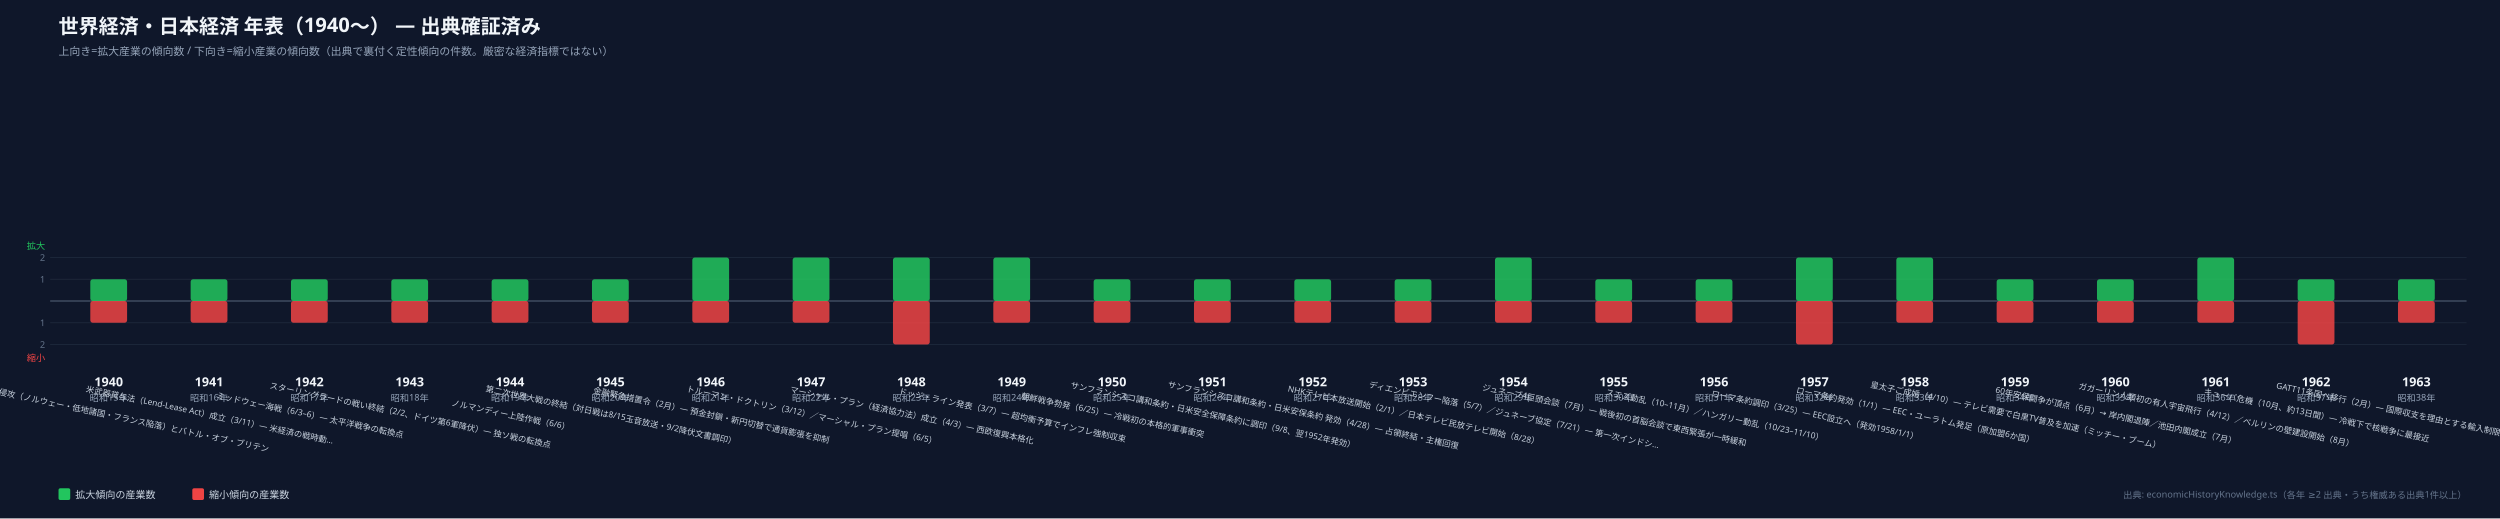
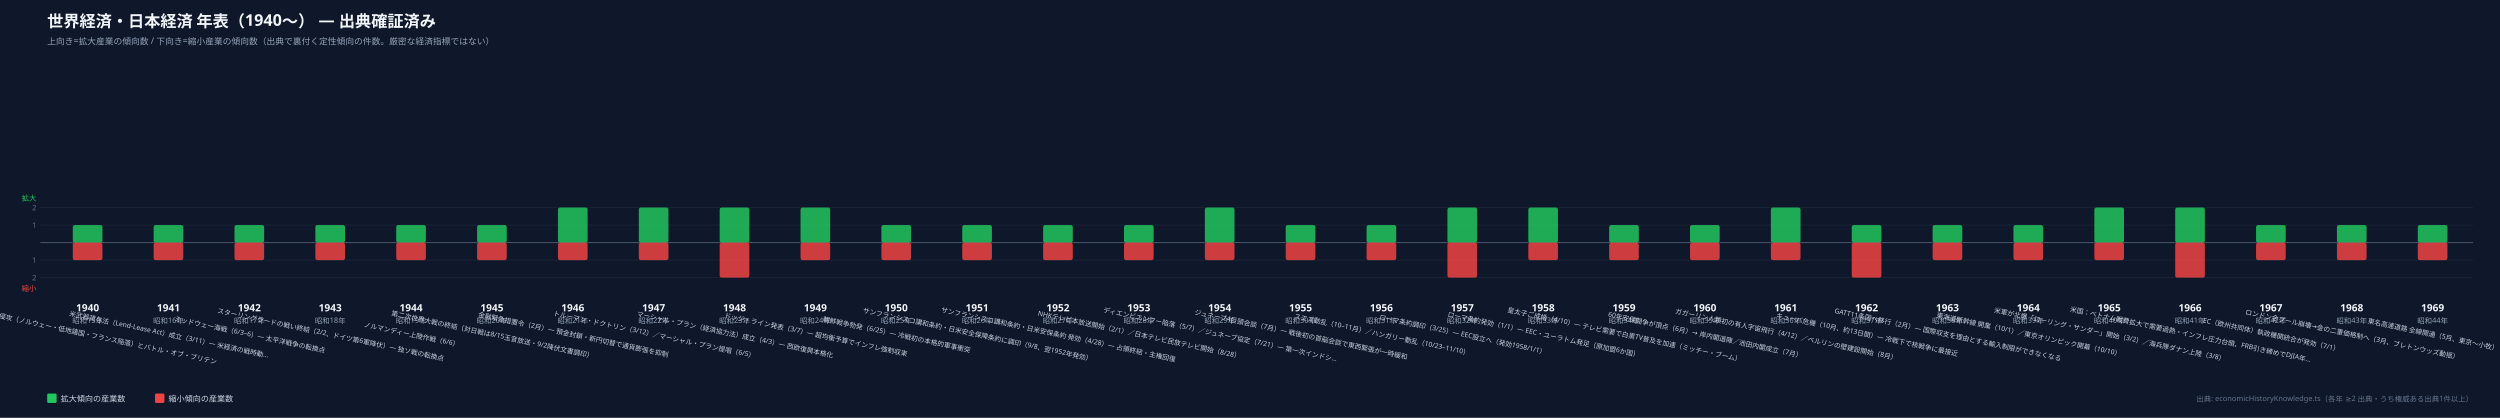
- <svg xmlns="http://www.w3.org/2000/svg" width="2990" height="620" viewBox="0 0 2990 620" font-family="'Hiragino Sans','Noto Sans JP',sans-serif">
-   <rect width="2990" height="620" fill="#0f172a" />
+ <svg xmlns="http://www.w3.org/2000/svg" width="3710" height="620" viewBox="0 0 3710 620" font-family="'Hiragino Sans','Noto Sans JP',sans-serif">
+   <rect width="3710" height="620" fill="#0f172a" />
  <text x="70" y="40" fill="#f1f5f9" font-size="24" font-weight="700">世界経済・日本経済 年表（1940〜） — 出典確証済み</text>
  <text x="70" y="66" fill="#94a3b8" font-size="13">上向き=拡大産業の傾向数 / 下向き=縮小産業の傾向数（出典で裏付く定性傾向の件数。厳密な経済指標ではない）</text>
-   <line x1="60" y1="360" x2="2950" y2="360" stroke="#475569" stroke-width="1.5" />
-   <line x1="60" y1="334" x2="2950" y2="334" stroke="#1e293b" stroke-width="1" />
-   <line x1="60" y1="386" x2="2950" y2="386" stroke="#1e293b" stroke-width="1" />
+   <line x1="60" y1="360" x2="3670" y2="360" stroke="#475569" stroke-width="1.5" />
+   <line x1="60" y1="334" x2="3670" y2="334" stroke="#1e293b" stroke-width="1" />
+   <line x1="60" y1="386" x2="3670" y2="386" stroke="#1e293b" stroke-width="1" />
  <text x="54" y="338" fill="#64748b" font-size="11" text-anchor="end">1</text>
  <text x="54" y="390" fill="#64748b" font-size="11" text-anchor="end">1</text>
-   <line x1="60" y1="308" x2="2950" y2="308" stroke="#1e293b" stroke-width="1" />
-   <line x1="60" y1="412" x2="2950" y2="412" stroke="#1e293b" stroke-width="1" />
+   <line x1="60" y1="308" x2="3670" y2="308" stroke="#1e293b" stroke-width="1" />
+   <line x1="60" y1="412" x2="3670" y2="412" stroke="#1e293b" stroke-width="1" />
  <text x="54" y="312" fill="#64748b" font-size="11" text-anchor="end">2</text>
  <text x="54" y="416" fill="#64748b" font-size="11" text-anchor="end">2</text>
  <text x="54" y="298" fill="#22c55e" font-size="11" text-anchor="end">拡大</text>
  <text x="54" y="432" fill="#ef4444" font-size="11" text-anchor="end">縮小</text>
  <rect x="108" y="334" width="44" height="26" rx="3" fill="#22c55e" opacity="0.85" />
  <rect x="108" y="360" width="44" height="26" rx="3" fill="#ef4444" opacity="0.85" />
  <text x="130" y="462" fill="#f1f5f9" font-size="15" font-weight="700" text-anchor="middle">1940</text>
  <text x="130" y="480" fill="#94a3b8" font-size="11" text-anchor="middle">昭和15年</text>
  <text x="130" y="500" fill="#cbd5e1" font-size="10" text-anchor="middle" transform="rotate(12 130 500)">ドイツの西欧侵攻（ノルウェー・低地諸国・フランス陥落）とバトル・オブ・ブリテン</text>
  <rect x="228" y="334" width="44" height="26" rx="3" fill="#22c55e" opacity="0.85" />
  <rect x="228" y="360" width="44" height="26" rx="3" fill="#ef4444" opacity="0.85" />
  <text x="250" y="462" fill="#f1f5f9" font-size="15" font-weight="700" text-anchor="middle">1941</text>
  <text x="250" y="480" fill="#94a3b8" font-size="11" text-anchor="middle">昭和16年</text>
  <text x="250" y="500" fill="#cbd5e1" font-size="10" text-anchor="middle" transform="rotate(12 250 500)">米武器貸与法（Lend-Lease Act）成立（3/11）— 米経済の戦時動…</text>
  <rect x="348" y="334" width="44" height="26" rx="3" fill="#22c55e" opacity="0.85" />
  <rect x="348" y="360" width="44" height="26" rx="3" fill="#ef4444" opacity="0.85" />
  <text x="370" y="462" fill="#f1f5f9" font-size="15" font-weight="700" text-anchor="middle">1942</text>
  <text x="370" y="480" fill="#94a3b8" font-size="11" text-anchor="middle">昭和17年</text>
  <text x="370" y="500" fill="#cbd5e1" font-size="10" text-anchor="middle" transform="rotate(12 370 500)">ミッドウェー海戦（6/3–6）— 太平洋戦争の転換点</text>
  <rect x="468" y="334" width="44" height="26" rx="3" fill="#22c55e" opacity="0.85" />
  <rect x="468" y="360" width="44" height="26" rx="3" fill="#ef4444" opacity="0.85" />
  <text x="490" y="462" fill="#f1f5f9" font-size="15" font-weight="700" text-anchor="middle">1943</text>
  <text x="490" y="480" fill="#94a3b8" font-size="11" text-anchor="middle">昭和18年</text>
  <text x="490" y="500" fill="#cbd5e1" font-size="10" text-anchor="middle" transform="rotate(12 490 500)">スターリングラードの戦い終結（2/2、ドイツ第6軍降伏）— 独ソ戦の転換点</text>
  <rect x="588" y="334" width="44" height="26" rx="3" fill="#22c55e" opacity="0.85" />
  <rect x="588" y="360" width="44" height="26" rx="3" fill="#ef4444" opacity="0.85" />
  <text x="610" y="462" fill="#f1f5f9" font-size="15" font-weight="700" text-anchor="middle">1944</text>
  <text x="610" y="480" fill="#94a3b8" font-size="11" text-anchor="middle">昭和19年</text>
  <text x="610" y="500" fill="#cbd5e1" font-size="10" text-anchor="middle" transform="rotate(12 610 500)">ノルマンディー上陸作戦（6/6）</text>
  <rect x="708" y="334" width="44" height="26" rx="3" fill="#22c55e" opacity="0.85" />
  <rect x="708" y="360" width="44" height="26" rx="3" fill="#ef4444" opacity="0.85" />
  <text x="730" y="462" fill="#f1f5f9" font-size="15" font-weight="700" text-anchor="middle">1945</text>
  <text x="730" y="480" fill="#94a3b8" font-size="11" text-anchor="middle">昭和20年</text>
  <text x="730" y="500" fill="#cbd5e1" font-size="10" text-anchor="middle" transform="rotate(12 730 500)">第二次世界大戦の終結（対日戦は8/15玉音放送・9/2降伏文書調印）</text>
  <rect x="828" y="308" width="44" height="52" rx="3" fill="#22c55e" opacity="0.85" />
  <rect x="828" y="360" width="44" height="26" rx="3" fill="#ef4444" opacity="0.85" />
  <text x="850" y="462" fill="#f1f5f9" font-size="15" font-weight="700" text-anchor="middle">1946</text>
  <text x="850" y="480" fill="#94a3b8" font-size="11" text-anchor="middle">昭和21年</text>
  <text x="850" y="500" fill="#cbd5e1" font-size="10" text-anchor="middle" transform="rotate(12 850 500)">金融緊急措置令（2月）— 預金封鎖・新円切替で通貨膨張を抑制</text>
  <rect x="948" y="308" width="44" height="52" rx="3" fill="#22c55e" opacity="0.85" />
  <rect x="948" y="360" width="44" height="26" rx="3" fill="#ef4444" opacity="0.85" />
  <text x="970" y="462" fill="#f1f5f9" font-size="15" font-weight="700" text-anchor="middle">1947</text>
  <text x="970" y="480" fill="#94a3b8" font-size="11" text-anchor="middle">昭和22年</text>
  <text x="970" y="500" fill="#cbd5e1" font-size="10" text-anchor="middle" transform="rotate(12 970 500)">トルーマン・ドクトリン（3/12）／マーシャル・プラン提唱（6/5）</text>
  <rect x="1068" y="308" width="44" height="52" rx="3" fill="#22c55e" opacity="0.85" />
  <rect x="1068" y="360" width="44" height="52" rx="3" fill="#ef4444" opacity="0.85" />
  <text x="1090" y="462" fill="#f1f5f9" font-size="15" font-weight="700" text-anchor="middle">1948</text>
  <text x="1090" y="480" fill="#94a3b8" font-size="11" text-anchor="middle">昭和23年</text>
  <text x="1090" y="500" fill="#cbd5e1" font-size="10" text-anchor="middle" transform="rotate(12 1090 500)">マーシャル・プラン（経済協力法）成立（4/3）— 西欧復興本格化</text>
  <rect x="1188" y="308" width="44" height="52" rx="3" fill="#22c55e" opacity="0.85" />
  <rect x="1188" y="360" width="44" height="26" rx="3" fill="#ef4444" opacity="0.85" />
  <text x="1210" y="462" fill="#f1f5f9" font-size="15" font-weight="700" text-anchor="middle">1949</text>
  <text x="1210" y="480" fill="#94a3b8" font-size="11" text-anchor="middle">昭和24年</text>
  <text x="1210" y="500" fill="#cbd5e1" font-size="10" text-anchor="middle" transform="rotate(12 1210 500)">ドッジ・ライン発表（3/7）— 超均衡予算でインフレ強制収束</text>
  <rect x="1308" y="334" width="44" height="26" rx="3" fill="#22c55e" opacity="0.85" />
  <rect x="1308" y="360" width="44" height="26" rx="3" fill="#ef4444" opacity="0.85" />
  <text x="1330" y="462" fill="#f1f5f9" font-size="15" font-weight="700" text-anchor="middle">1950</text>
  <text x="1330" y="480" fill="#94a3b8" font-size="11" text-anchor="middle">昭和25年</text>
  <text x="1330" y="500" fill="#cbd5e1" font-size="10" text-anchor="middle" transform="rotate(12 1330 500)">朝鮮戦争勃発（6/25）— 冷戦初の本格的軍事衝突</text>
  <rect x="1428" y="334" width="44" height="26" rx="3" fill="#22c55e" opacity="0.85" />
  <rect x="1428" y="360" width="44" height="26" rx="3" fill="#ef4444" opacity="0.85" />
  <text x="1450" y="462" fill="#f1f5f9" font-size="15" font-weight="700" text-anchor="middle">1951</text>
  <text x="1450" y="480" fill="#94a3b8" font-size="11" text-anchor="middle">昭和26年</text>
  <text x="1450" y="500" fill="#cbd5e1" font-size="10" text-anchor="middle" transform="rotate(12 1450 500)">サンフランシスコ講和条約・日米安全保障条約に調印（9/8、翌1952年発効）</text>
  <rect x="1548" y="334" width="44" height="26" rx="3" fill="#22c55e" opacity="0.85" />
  <rect x="1548" y="360" width="44" height="26" rx="3" fill="#ef4444" opacity="0.85" />
  <text x="1570" y="462" fill="#f1f5f9" font-size="15" font-weight="700" text-anchor="middle">1952</text>
  <text x="1570" y="480" fill="#94a3b8" font-size="11" text-anchor="middle">昭和27年</text>
  <text x="1570" y="500" fill="#cbd5e1" font-size="10" text-anchor="middle" transform="rotate(12 1570 500)">サンフランシスコ講和条約・日米安保条約 発効（4/28）— 占領終結・主権回復</text>
  <rect x="1668" y="334" width="44" height="26" rx="3" fill="#22c55e" opacity="0.85" />
  <rect x="1668" y="360" width="44" height="26" rx="3" fill="#ef4444" opacity="0.85" />
  <text x="1690" y="462" fill="#f1f5f9" font-size="15" font-weight="700" text-anchor="middle">1953</text>
  <text x="1690" y="480" fill="#94a3b8" font-size="11" text-anchor="middle">昭和28年</text>
  <text x="1690" y="500" fill="#cbd5e1" font-size="10" text-anchor="middle" transform="rotate(12 1690 500)">NHKテレビ本放送開始（2/1）／日本テレビ民放テレビ開始（8/28）</text>
  <rect x="1788" y="308" width="44" height="52" rx="3" fill="#22c55e" opacity="0.85" />
  <rect x="1788" y="360" width="44" height="26" rx="3" fill="#ef4444" opacity="0.85" />
  <text x="1810" y="462" fill="#f1f5f9" font-size="15" font-weight="700" text-anchor="middle">1954</text>
  <text x="1810" y="480" fill="#94a3b8" font-size="11" text-anchor="middle">昭和29年</text>
  <text x="1810" y="500" fill="#cbd5e1" font-size="10" text-anchor="middle" transform="rotate(12 1810 500)">ディエンビエンフー陥落（5/7）／ジュネーブ協定（7/21）— 第一次インドシ…</text>
  <rect x="1908" y="334" width="44" height="26" rx="3" fill="#22c55e" opacity="0.85" />
  <rect x="1908" y="360" width="44" height="26" rx="3" fill="#ef4444" opacity="0.85" />
  <text x="1930" y="462" fill="#f1f5f9" font-size="15" font-weight="700" text-anchor="middle">1955</text>
  <text x="1930" y="480" fill="#94a3b8" font-size="11" text-anchor="middle">昭和30年</text>
  <text x="1930" y="500" fill="#cbd5e1" font-size="10" text-anchor="middle" transform="rotate(12 1930 500)">ジュネーブ4巨頭会談（7月）— 戦後初の首脳会談で東西緊張が一時緩和</text>
  <rect x="2028" y="334" width="44" height="26" rx="3" fill="#22c55e" opacity="0.85" />
  <rect x="2028" y="360" width="44" height="26" rx="3" fill="#ef4444" opacity="0.85" />
  <text x="2050" y="462" fill="#f1f5f9" font-size="15" font-weight="700" text-anchor="middle">1956</text>
  <text x="2050" y="480" fill="#94a3b8" font-size="11" text-anchor="middle">昭和31年</text>
  <text x="2050" y="500" fill="#cbd5e1" font-size="10" text-anchor="middle" transform="rotate(12 2050 500)">スエズ動乱（10–11月）／ハンガリー動乱（10/23–11/10）</text>
  <rect x="2148" y="308" width="44" height="52" rx="3" fill="#22c55e" opacity="0.85" />
  <rect x="2148" y="360" width="44" height="52" rx="3" fill="#ef4444" opacity="0.85" />
  <text x="2170" y="462" fill="#f1f5f9" font-size="15" font-weight="700" text-anchor="middle">1957</text>
  <text x="2170" y="480" fill="#94a3b8" font-size="11" text-anchor="middle">昭和32年</text>
  <text x="2170" y="500" fill="#cbd5e1" font-size="10" text-anchor="middle" transform="rotate(12 2170 500)">ローマ条約調印（3/25）— EEC設立へ（発効1958/1/1）</text>
  <rect x="2268" y="308" width="44" height="52" rx="3" fill="#22c55e" opacity="0.85" />
  <rect x="2268" y="360" width="44" height="26" rx="3" fill="#ef4444" opacity="0.85" />
  <text x="2290" y="462" fill="#f1f5f9" font-size="15" font-weight="700" text-anchor="middle">1958</text>
  <text x="2290" y="480" fill="#94a3b8" font-size="11" text-anchor="middle">昭和33年</text>
  <text x="2290" y="500" fill="#cbd5e1" font-size="10" text-anchor="middle" transform="rotate(12 2290 500)">ローマ条約発効（1/1）— EEC・ユーラトム発足（原加盟6か国）</text>
  <rect x="2388" y="334" width="44" height="26" rx="3" fill="#22c55e" opacity="0.85" />
  <rect x="2388" y="360" width="44" height="26" rx="3" fill="#ef4444" opacity="0.85" />
  <text x="2410" y="462" fill="#f1f5f9" font-size="15" font-weight="700" text-anchor="middle">1959</text>
  <text x="2410" y="480" fill="#94a3b8" font-size="11" text-anchor="middle">昭和34年</text>
  <text x="2410" y="500" fill="#cbd5e1" font-size="10" text-anchor="middle" transform="rotate(12 2410 500)">皇太子ご成婚（4/10）— テレビ需要で白黒TV普及を加速（ミッチー・ブーム）</text>
  <rect x="2508" y="334" width="44" height="26" rx="3" fill="#22c55e" opacity="0.85" />
  <rect x="2508" y="360" width="44" height="26" rx="3" fill="#ef4444" opacity="0.85" />
  <text x="2530" y="462" fill="#f1f5f9" font-size="15" font-weight="700" text-anchor="middle">1960</text>
  <text x="2530" y="480" fill="#94a3b8" font-size="11" text-anchor="middle">昭和35年</text>
  <text x="2530" y="500" fill="#cbd5e1" font-size="10" text-anchor="middle" transform="rotate(12 2530 500)">60年安保闘争が頂点（6月）→ 岸内閣退陣／池田内閣成立（7月）</text>
  <rect x="2628" y="308" width="44" height="52" rx="3" fill="#22c55e" opacity="0.85" />
  <rect x="2628" y="360" width="44" height="26" rx="3" fill="#ef4444" opacity="0.85" />
  <text x="2650" y="462" fill="#f1f5f9" font-size="15" font-weight="700" text-anchor="middle">1961</text>
  <text x="2650" y="480" fill="#94a3b8" font-size="11" text-anchor="middle">昭和36年</text>
  <text x="2650" y="500" fill="#cbd5e1" font-size="10" text-anchor="middle" transform="rotate(12 2650 500)">ガガーリン人類初の有人宇宙飛行（4/12）／ベルリンの壁建設開始（8月）</text>
  <rect x="2748" y="334" width="44" height="26" rx="3" fill="#22c55e" opacity="0.85" />
  <rect x="2748" y="360" width="44" height="52" rx="3" fill="#ef4444" opacity="0.85" />
  <text x="2770" y="462" fill="#f1f5f9" font-size="15" font-weight="700" text-anchor="middle">1962</text>
  <text x="2770" y="480" fill="#94a3b8" font-size="11" text-anchor="middle">昭和37年</text>
  <text x="2770" y="500" fill="#cbd5e1" font-size="10" text-anchor="middle" transform="rotate(12 2770 500)">キューバ危機（10月、約13日間）— 冷戦下で核戦争に最接近</text>
  <rect x="2868" y="334" width="44" height="26" rx="3" fill="#22c55e" opacity="0.85" />
  <rect x="2868" y="360" width="44" height="26" rx="3" fill="#ef4444" opacity="0.85" />
  <text x="2890" y="462" fill="#f1f5f9" font-size="15" font-weight="700" text-anchor="middle">1963</text>
  <text x="2890" y="480" fill="#94a3b8" font-size="11" text-anchor="middle">昭和38年</text>
  <text x="2890" y="500" fill="#cbd5e1" font-size="10" text-anchor="middle" transform="rotate(12 2890 500)">GATT11条国へ移行（2月）— 国際収支を理由とする輸入制限ができなくなる</text>
+   <rect x="2988" y="334" width="44" height="26" rx="3" fill="#22c55e" opacity="0.85" />
+   <rect x="2988" y="360" width="44" height="26" rx="3" fill="#ef4444" opacity="0.85" />
+   <text x="3010" y="462" fill="#f1f5f9" font-size="15" font-weight="700" text-anchor="middle">1964</text>
+   <text x="3010" y="480" fill="#94a3b8" font-size="11" text-anchor="middle">昭和39年</text>
+   <text x="3010" y="500" fill="#cbd5e1" font-size="10" text-anchor="middle" transform="rotate(12 3010 500)">東海道新幹線 開業（10/1）／東京オリンピック開幕（10/10）</text>
+   <rect x="3108" y="308" width="44" height="52" rx="3" fill="#22c55e" opacity="0.85" />
+   <rect x="3108" y="360" width="44" height="26" rx="3" fill="#ef4444" opacity="0.85" />
+   <text x="3130" y="462" fill="#f1f5f9" font-size="15" font-weight="700" text-anchor="middle">1965</text>
+   <text x="3130" y="480" fill="#94a3b8" font-size="11" text-anchor="middle">昭和40年</text>
+   <text x="3130" y="500" fill="#cbd5e1" font-size="10" text-anchor="middle" transform="rotate(12 3130 500)">米軍が北爆「ローリング・サンダー」開始（3/2）／海兵隊ダナン上陸（3/8）</text>
+   <rect x="3228" y="308" width="44" height="52" rx="3" fill="#22c55e" opacity="0.85" />
+   <rect x="3228" y="360" width="44" height="52" rx="3" fill="#ef4444" opacity="0.85" />
+   <text x="3250" y="462" fill="#f1f5f9" font-size="15" font-weight="700" text-anchor="middle">1966</text>
+   <text x="3250" y="480" fill="#94a3b8" font-size="11" text-anchor="middle">昭和41年</text>
+   <text x="3250" y="500" fill="#cbd5e1" font-size="10" text-anchor="middle" transform="rotate(12 3250 500)">米国：ベトナム戦費拡大で需要過熱・インフレ圧力台頭、FRB引き締めでDJIA年…</text>
+   <rect x="3348" y="334" width="44" height="26" rx="3" fill="#22c55e" opacity="0.85" />
+   <rect x="3348" y="360" width="44" height="26" rx="3" fill="#ef4444" opacity="0.85" />
+   <text x="3370" y="462" fill="#f1f5f9" font-size="15" font-weight="700" text-anchor="middle">1967</text>
+   <text x="3370" y="480" fill="#94a3b8" font-size="11" text-anchor="middle">昭和42年</text>
+   <text x="3370" y="500" fill="#cbd5e1" font-size="10" text-anchor="middle" transform="rotate(12 3370 500)">EC（欧州共同体）執政機関統合が発効（7/1）</text>
+   <rect x="3468" y="334" width="44" height="26" rx="3" fill="#22c55e" opacity="0.85" />
+   <rect x="3468" y="360" width="44" height="26" rx="3" fill="#ef4444" opacity="0.85" />
+   <text x="3490" y="462" fill="#f1f5f9" font-size="15" font-weight="700" text-anchor="middle">1968</text>
+   <text x="3490" y="480" fill="#94a3b8" font-size="11" text-anchor="middle">昭和43年</text>
+   <text x="3490" y="500" fill="#cbd5e1" font-size="10" text-anchor="middle" transform="rotate(12 3490 500)">ロンドン金プール崩壊→金の二重価格制へ（3月、ブレトンウッズ動揺）</text>
+   <rect x="3588" y="334" width="44" height="26" rx="3" fill="#22c55e" opacity="0.85" />
+   <rect x="3588" y="360" width="44" height="26" rx="3" fill="#ef4444" opacity="0.85" />
+   <text x="3610" y="462" fill="#f1f5f9" font-size="15" font-weight="700" text-anchor="middle">1969</text>
+   <text x="3610" y="480" fill="#94a3b8" font-size="11" text-anchor="middle">昭和44年</text>
+   <text x="3610" y="500" fill="#cbd5e1" font-size="10" text-anchor="middle" transform="rotate(12 3610 500)">東名高速道路 全線開通（5月、東京〜小牧）</text>
  <rect x="70" y="584" width="14" height="14" rx="2" fill="#22c55e" />
  <text x="90" y="596" fill="#cbd5e1" font-size="12">拡大傾向の産業数</text>
  <rect x="230" y="584" width="14" height="14" rx="2" fill="#ef4444" />
  <text x="250" y="596" fill="#cbd5e1" font-size="12">縮小傾向の産業数</text>
-   <text x="2950" y="596" fill="#64748b" font-size="11" text-anchor="end">出典: economicHistoryKnowledge.ts（各年 ≥2 出典・うち権威ある出典1件以上）</text>
+   <text x="3670" y="596" fill="#64748b" font-size="11" text-anchor="end">出典: economicHistoryKnowledge.ts（各年 ≥2 出典・うち権威ある出典1件以上）</text>
</svg>
